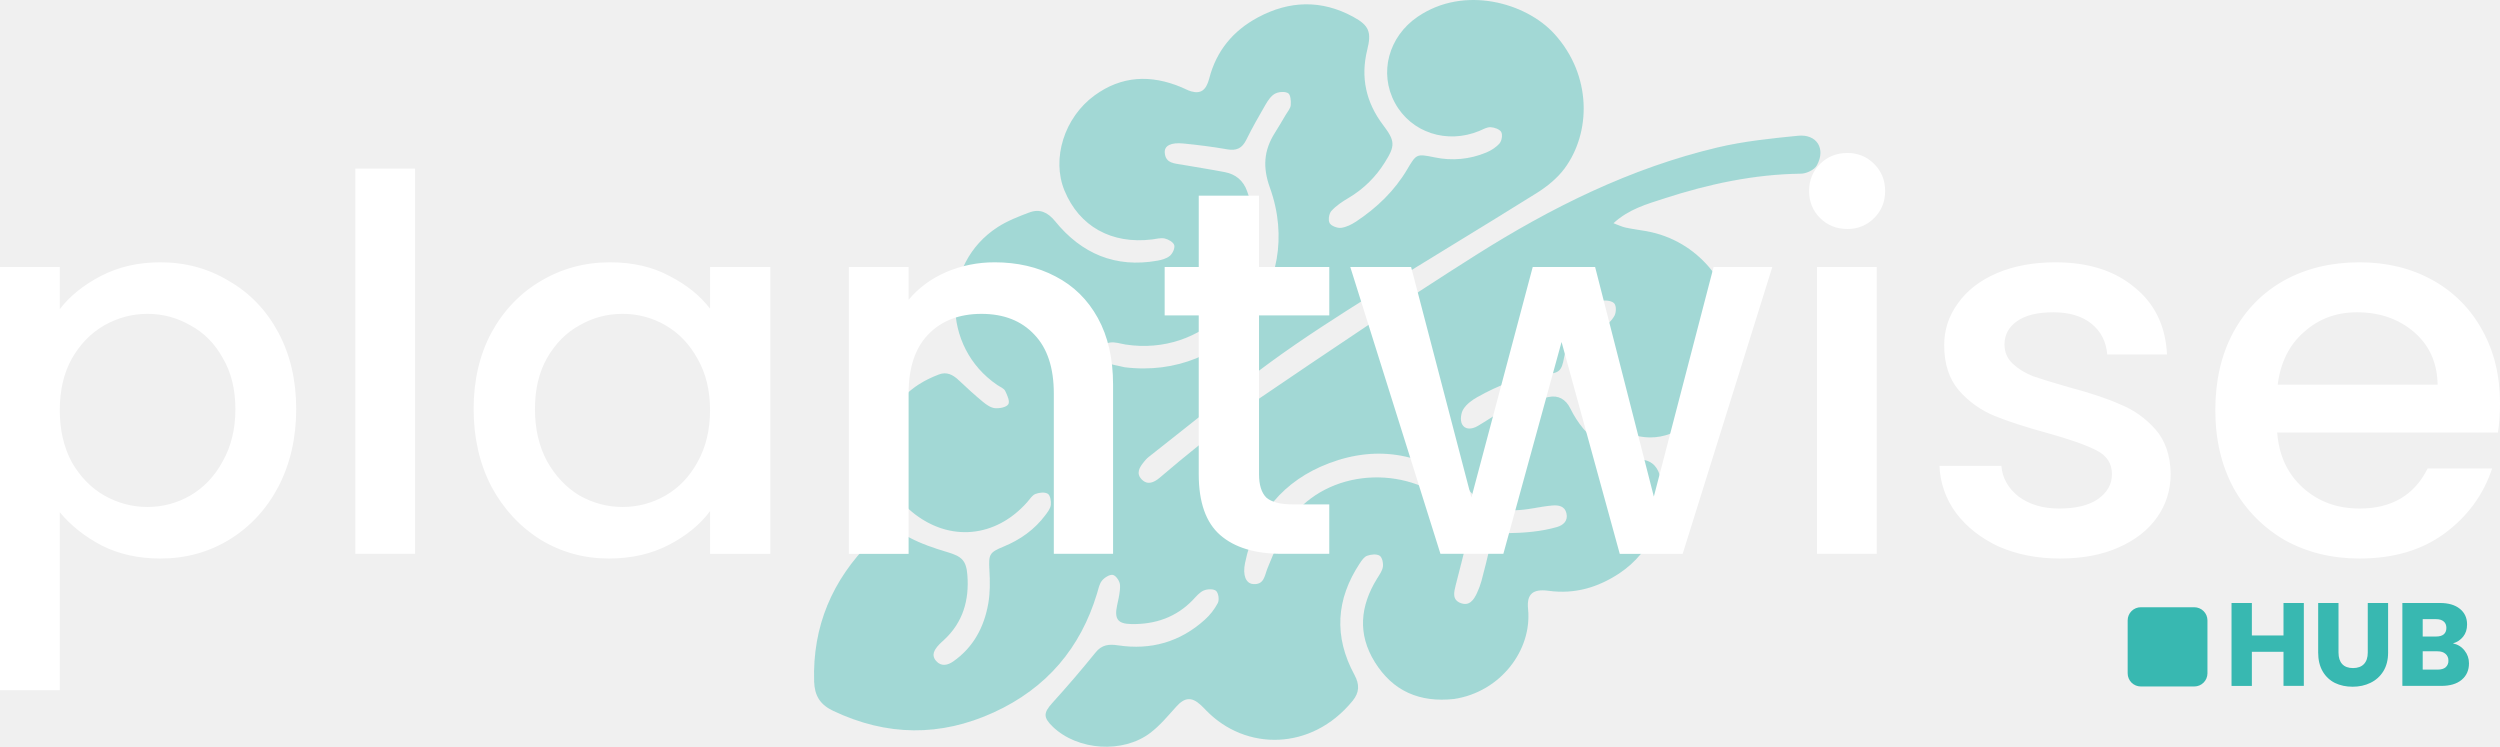
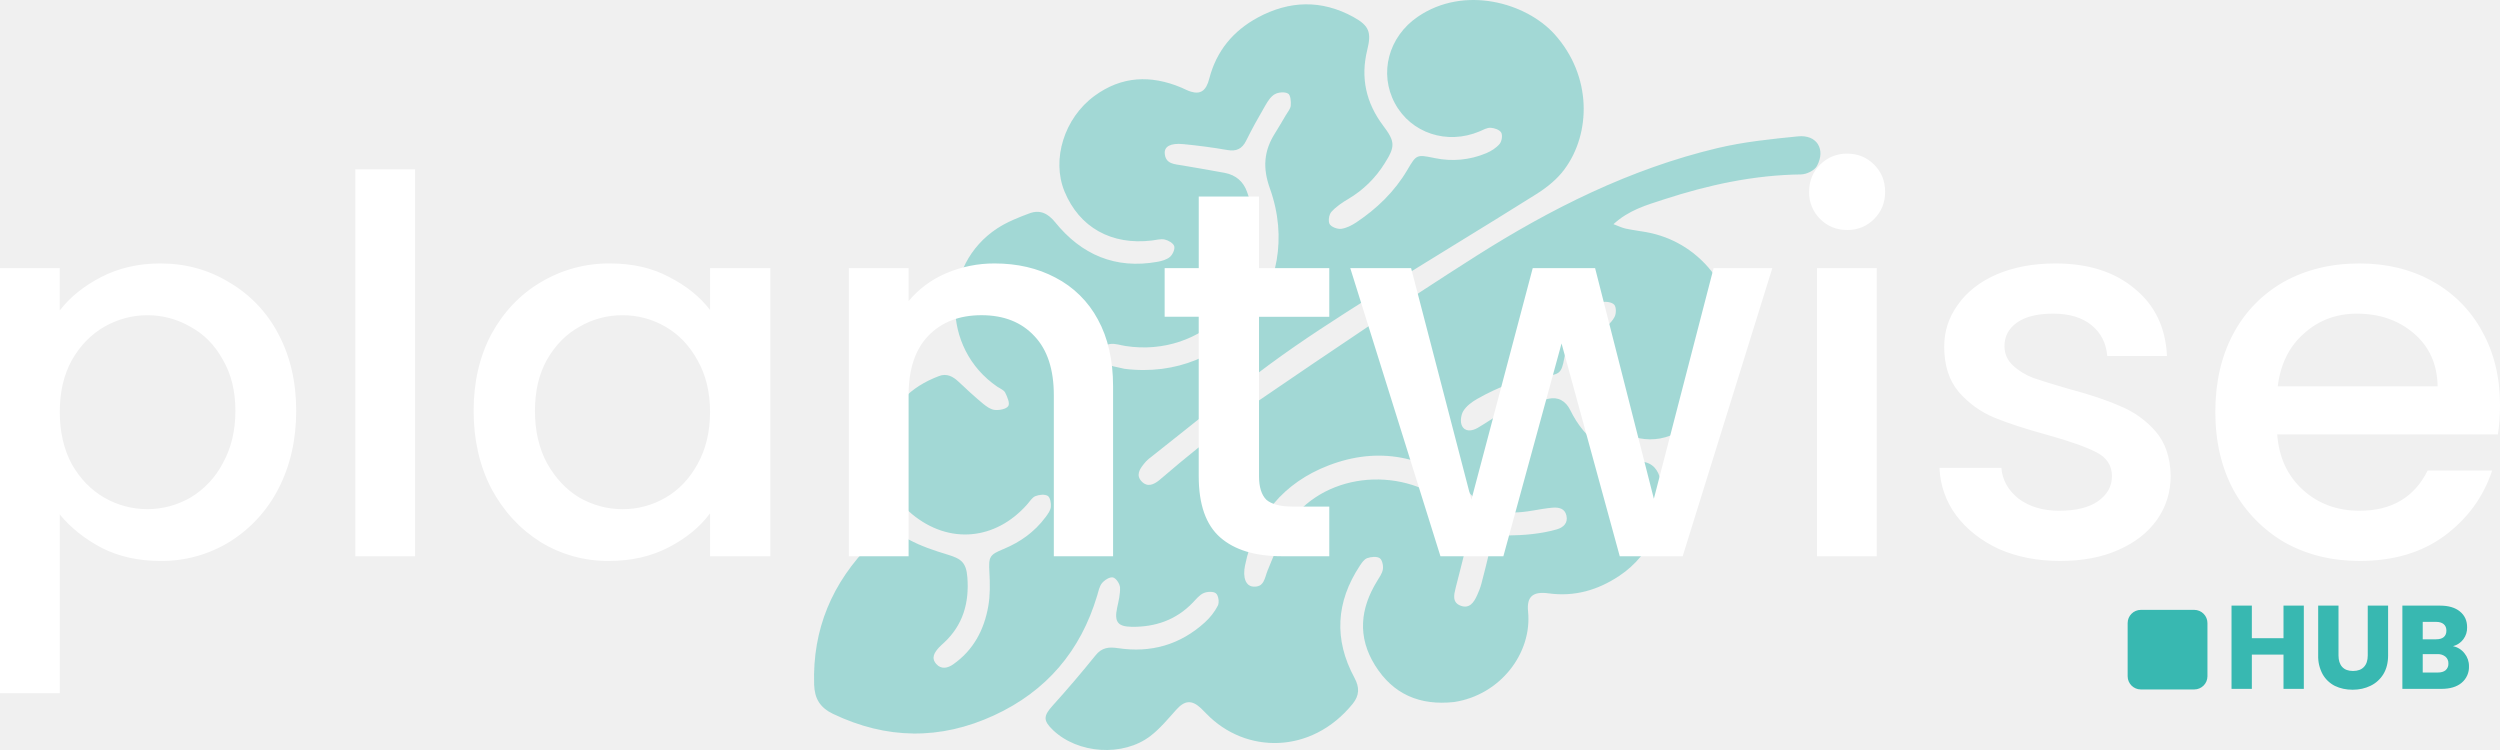
- <svg xmlns="http://www.w3.org/2000/svg" width="154" height="46" fill="none" viewBox="0 0 154 46">
-   <path fill="#38B8B1" fill-opacity=".42" d="M89.567 43.058c-2.111.23-3.758-.476-4.87-2.26-1.081-1.733-.913-3.455.12-5.14.146-.238.33-.485.37-.748.033-.221-.047-.584-.203-.68-.19-.117-.532-.08-.768.005-.185.066-.333.286-.453.467-1.463 2.21-1.608 4.51-.332 6.861.33.607.309 1.096-.11 1.609-2.534 3.104-6.597 3.085-9.01.6-.113-.116-.225-.233-.345-.343-.561-.517-.991-.471-1.499.09-.509.564-1.001 1.163-1.6 1.62-1.694 1.294-4.484 1.094-6.008-.365-.605-.58-.586-.859-.038-1.47a72.584 72.584 0 0 0 2.663-3.108c.396-.495.837-.525 1.395-.442 2.023.303 3.817-.21 5.332-1.575a3.68 3.68 0 0 0 .808-1.036c.099-.193.04-.61-.11-.745-.15-.133-.54-.119-.76-.023-.262.114-.467.373-.675.589-1.03 1.067-2.32 1.503-3.777 1.479-.86-.014-1.06-.322-.882-1.162.088-.412.198-.835.178-1.249-.01-.222-.242-.57-.431-.615-.193-.047-.52.156-.674.343-.17.204-.224.51-.305.78-1.02 3.392-3.123 5.856-6.354 7.338-3.302 1.514-6.603 1.479-9.912-.093-.8-.38-1.14-.935-1.167-1.8-.107-3.407 1.123-6.262 3.504-8.64.894-.892 1.217-.85 2.333-.25.74.397 1.557.673 2.365.914.875.261 1.167.494 1.238 1.406.121 1.544-.265 2.92-1.437 4.002-.104.096-.21.189-.306.292-.276.297-.507.634-.178 1.01.313.357.716.258 1.049.026 1.244-.868 1.906-2.117 2.16-3.572.117-.666.108-1.366.07-2.046-.053-.976-.015-1.093.875-1.458 1.029-.422 1.907-1.048 2.575-1.941.142-.19.31-.408.334-.629.026-.227-.036-.59-.189-.683-.187-.116-.535-.078-.763.014-.204.083-.346.325-.506.505-1.949 2.2-4.81 2.476-7.09.602-1.486-1.221-2.017-2.87-1.68-4.735.344-1.898 1.576-3.073 3.34-3.738.473-.179.858.02 1.209.352.486.459.98.911 1.494 1.337.214.177.484.366.742.39.279.026.703-.053.822-.24.109-.17-.063-.568-.194-.825-.081-.16-.313-.245-.481-.359-3.467-2.35-3.47-7.474.018-9.727.599-.387 1.286-.656 1.96-.907.637-.237 1.133-.009 1.583.544 1.628 2.002 3.716 2.888 6.296 2.429.272-.049.576-.131.775-.302.167-.142.318-.469.265-.655-.052-.18-.357-.356-.58-.408-.242-.057-.519.024-.78.056-2.502.308-4.49-.8-5.401-3.011-.808-1.96-.01-4.502 1.85-5.858 1.671-1.22 3.465-1.292 5.346-.509.205.086.403.198.616.259.572.162.915-.061 1.105-.797.44-1.706 1.472-2.943 2.997-3.76 1.928-1.035 3.904-1.105 5.867-.04.996.54 1.138.952.87 2.032-.421 1.693-.081 3.24.975 4.635.75.99.759 1.279.094 2.325a6.538 6.538 0 0 1-2.227 2.172c-.38.223-.76.478-1.052.798-.148.164-.21.57-.106.749.104.18.476.318.706.29.325-.04.656-.21.935-.395 1.274-.847 2.357-1.886 3.14-3.213.565-.955.57-.96 1.698-.73a5.335 5.335 0 0 0 3.155-.296c.309-.126.621-.323.834-.57.135-.16.195-.528.099-.699-.096-.172-.424-.284-.654-.295-.225-.01-.46.131-.682.224-2.003.837-4.218.108-5.209-1.719-1.006-1.856-.389-4.09 1.4-5.31 2.866-1.954 6.681-.866 8.43 1.066 2.32 2.566 2.252 6.09.604 8.3-.442.59-1.062 1.094-1.695 1.49-3.364 2.108-6.776 4.143-10.137 6.256-2.134 1.341-4.265 2.699-6.296 4.186-2.549 1.868-4.995 3.875-7.483 5.825-.11.086-.203.196-.291.305-.269.33-.497.7-.13 1.075.36.367.75.185 1.084-.088.546-.446 1.072-.916 1.623-1.355 1.48-1.178 2.906-2.44 4.469-3.5 4.436-3.013 8.88-6.017 13.414-8.882 4.617-2.918 9.495-5.348 14.865-6.623 1.623-.386 3.305-.558 4.972-.724 1.154-.115 1.723.792 1.164 1.821-.15.276-.641.512-.98.516-2.909.036-5.704.644-8.445 1.533-1.063.345-2.159.649-3.107 1.518.295.109.517.22.752.27.416.091.84.14 1.259.216 3.26.583 5.206 3.32 5.471 5.868.287 2.76-1.107 5.494-3.974 6.61-1.648.642-3.513-.087-4.54-1.66-1.017-1.557-.88-3.448.339-4.742.261-.278.571-.533.751-.857.112-.203.125-.6-.005-.758-.132-.16-.512-.218-.75-.168-.255.054-.497.258-.7.445-.888.819-1.424 1.832-1.64 3.024-.159.875-.291.985-1.19 1.059-1.508.124-2.865.682-4.159 1.405-.327.183-.665.432-.859.739-.15.239-.209.675-.088.915.192.383.618.326.963.13.63-.359 1.215-.818 1.88-1.087.796-.32 1.648-.52 2.49-.703.598-.131 1.064.14 1.342.704.905 1.836 2.392 2.867 4.409 3.146.689.095 1.004.513 1.151 1.15.489 2.132-.546 4.54-2.533 5.857-1.325.878-2.756 1.3-4.37 1.08-.958-.13-1.353.193-1.26 1.116.257 2.531-1.69 5.117-4.563 5.55ZM79.355 32.081c.2-.225.396-.455.603-.675 2.587-2.743 7.408-2.644 9.944.187.412.46.625.957.493 1.547-.22.979-.484 1.948-.728 2.922-.106.423-.22.891.312 1.088.543.201.81-.204 1.006-.627a4.52 4.52 0 0 0 .272-.735c.185-.7.367-1.402.518-2.11.12-.56.435-.824 1.01-.833.546-.008 1.094-.03 1.635-.093a9.15 9.15 0 0 0 1.483-.285c.39-.112.699-.38.59-.849-.105-.446-.487-.511-.868-.479-.402.035-.802.106-1.2.175-1.552.27-2.992.177-4.027-1.246a.214.214 0 0 0-.044-.041c-2.562-2.076-5.437-2.649-8.488-1.49-2.805 1.065-4.557 3.168-5.171 6.142-.155.752.046 1.267.508 1.3.67.048.694-.517.87-.96.386-.964.812-1.91 1.282-2.938Zm-10.08-9.459c6.379.797 11.127-5.02 8.952-11.058-.454-1.26-.376-2.297.297-3.367.236-.375.46-.756.685-1.137.112-.19.284-.38.301-.582.022-.25-.01-.647-.163-.738-.201-.12-.589-.086-.811.034-.246.134-.432.42-.582.677-.415.711-.821 1.43-1.186 2.168-.255.517-.603.68-1.172.58-.896-.156-1.8-.272-2.706-.36-.769-.074-1.17.136-1.141.564.044.665.604.66 1.077.744.876.153 1.756.289 2.63.457.667.129 1.139.526 1.364 1.171.172.494.368.991.451 1.503.765 4.71-3.197 8.67-7.93 7.946-.32-.05-.652-.17-.958-.125-.256.037-.66.245-.68.417-.028.243.172.622.391.762.31.197.725.228 1.18.344Z" />
-   <path fill="#fff" d="M3.682 19.044c.624-.812 1.474-1.496 2.55-2.052 1.077-.556 2.294-.834 3.65-.834 1.55 0 2.96.385 4.23 1.155 1.292.748 2.304 1.806 3.036 3.174.732 1.369 1.098 2.94 1.098 4.714 0 1.775-.366 3.367-1.098 4.779-.732 1.39-1.744 2.48-3.035 3.27-1.27.77-2.68 1.155-4.231 1.155-1.356 0-2.562-.267-3.617-.802-1.055-.556-1.916-1.24-2.583-2.052v10.967H0V16.447h3.682v2.597ZM14.5 25.201c0-1.218-.258-2.266-.775-3.142-.495-.898-1.163-1.572-2.002-2.02a5.225 5.225 0 0 0-2.648-.706c-.926 0-1.809.235-2.648.706-.819.47-1.486 1.154-2.003 2.052-.495.898-.742 1.956-.742 3.174 0 1.22.247 2.288.742 3.207.517.898 1.184 1.582 2.003 2.053.84.47 1.722.705 2.648.705.947 0 1.83-.235 2.648-.705.84-.492 1.507-1.197 2.002-2.117.517-.92.775-1.988.775-3.207Zm11.068-14.815v23.73h-3.681v-23.73h3.681Zm3.607 14.815c0-1.774.366-3.345 1.098-4.714.753-1.368 1.765-2.426 3.035-3.174 1.292-.77 2.713-1.155 4.263-1.155 1.4 0 2.616.278 3.65.834 1.054.534 1.894 1.208 2.518 2.02v-2.565h3.714v17.67H43.74v-2.63c-.624.834-1.474 1.528-2.55 2.084-1.077.556-2.304.834-3.682.834-1.529 0-2.928-.385-4.199-1.154-1.27-.792-2.282-1.882-3.035-3.271-.732-1.412-1.098-3.004-1.098-4.779Zm14.564.064c0-1.218-.258-2.276-.775-3.174-.495-.898-1.151-1.582-1.97-2.053a5.224 5.224 0 0 0-2.648-.705c-.947 0-1.83.235-2.648.706-.818.448-1.485 1.122-2.002 2.02-.495.876-.743 1.924-.743 3.142 0 1.219.248 2.288.743 3.207.517.92 1.184 1.625 2.002 2.117.84.47 1.722.705 2.648.705.948 0 1.83-.235 2.648-.705.819-.47 1.475-1.155 1.97-2.053.517-.919.775-1.988.775-3.207Zm17.528-9.107c1.399 0 2.648.289 3.746.866 1.12.577 1.991 1.432 2.615 2.566.625 1.133.937 2.5.937 4.104v10.422h-3.65V24.24c0-1.582-.398-2.79-1.194-3.623-.797-.855-1.884-1.283-3.262-1.283-1.378 0-2.476.428-3.294 1.283-.797.834-1.195 2.041-1.195 3.623v9.877h-3.68v-17.67h3.681v2.021c.603-.727 1.367-1.293 2.293-1.7a7.54 7.54 0 0 1 3.004-.609Zm16.289 3.272v9.78c0 .663.15 1.144.452 1.443.323.278.861.417 1.615.417h2.26v3.046h-2.906c-1.658 0-2.928-.385-3.81-1.154-.883-.77-1.325-2.02-1.325-3.752v-9.78h-2.099v-2.983h2.1v-4.393h3.713v4.393h4.328v2.982h-4.328Zm31.618-2.983-5.522 17.67h-3.875l-3.585-13.052-3.585 13.051h-3.875l-5.555-17.67h3.747l3.713 14.207 3.779-14.206h3.843l3.617 14.142 3.681-14.142h3.617Zm4.625-2.341c-.668 0-1.228-.224-1.68-.674-.452-.448-.678-1.004-.678-1.667s.226-1.219.678-1.668c.452-.448 1.012-.673 1.68-.673a2.25 2.25 0 0 1 1.647.673c.452.45.678 1.005.678 1.668s-.226 1.219-.678 1.667a2.25 2.25 0 0 1-1.647.674Zm1.808 2.34v17.67h-3.681v-17.67h3.681Zm11.292 17.959c-1.399 0-2.658-.246-3.778-.738-1.098-.513-1.97-1.197-2.616-2.052a5.168 5.168 0 0 1-1.033-2.918h3.811c.064.748.419 1.379 1.065 1.892.668.492 1.497.737 2.487.737 1.033 0 1.83-.192 2.39-.577.581-.406.872-.92.872-1.54 0-.662-.323-1.154-.969-1.474-.625-.32-1.626-.674-3.004-1.058-1.334-.364-2.422-.717-3.261-1.059a5.848 5.848 0 0 1-2.196-1.571c-.603-.706-.905-1.636-.905-2.79 0-.94.28-1.796.84-2.565.56-.791 1.356-1.411 2.39-1.86 1.055-.45 2.26-.674 3.617-.674 2.024 0 3.649.513 4.876 1.54 1.249 1.004 1.916 2.383 2.002 4.136h-3.681c-.065-.79-.388-1.421-.969-1.892-.581-.47-1.367-.705-2.357-.705-.969 0-1.712.182-2.229.545-.516.363-.775.844-.775 1.443 0 .47.172.866.517 1.186.344.321.764.578 1.259.77.496.171 1.228.396 2.196.674 1.292.342 2.347.694 3.165 1.058.84.342 1.561.855 2.164 1.54.603.683.915 1.592.937 2.725 0 1.005-.28 1.902-.84 2.694-.56.79-1.356 1.41-2.39 1.86-1.012.448-2.207.673-3.585.673ZM154 24.849c0 .662-.043 1.261-.129 1.796h-13.596c.108 1.41.635 2.544 1.582 3.399.948.855 2.11 1.282 3.488 1.282 1.981 0 3.38-.823 4.198-2.469h3.973c-.539 1.625-1.518 2.961-2.939 4.009-1.4 1.026-3.143 1.539-5.232 1.539-1.701 0-3.229-.374-4.586-1.123a8.419 8.419 0 0 1-3.164-3.206c-.754-1.39-1.131-2.993-1.131-4.81 0-1.818.366-3.41 1.098-4.779.754-1.39 1.798-2.458 3.133-3.206 1.356-.749 2.906-1.123 4.65-1.123 1.679 0 3.176.364 4.489 1.09a7.705 7.705 0 0 1 3.068 3.08c.732 1.303 1.098 2.81 1.098 4.52Zm-3.843-1.155c-.022-1.347-.506-2.426-1.453-3.239-.948-.812-2.121-1.218-3.52-1.218-1.271 0-2.358.406-3.262 1.218-.904.791-1.442 1.871-1.615 3.24h9.85Z" />
-   <path fill="#38B8B1" d="M141.916 37.144v5.107h-1.253V40.15h-1.948v2.102h-1.253v-5.107h1.253v2h1.948v-2h1.253Zm2.136 0V40.2c0 .305.075.54.227.706.151.164.373.247.666.247.293 0 .518-.083.674-.247.157-.165.235-.4.235-.706v-3.056h1.253v3.049c0 .456-.098.841-.293 1.156-.196.316-.46.553-.792.713-.327.16-.693.24-1.099.24-.405 0-.769-.077-1.091-.232a1.805 1.805 0 0 1-.755-.713c-.186-.32-.278-.709-.278-1.164v-3.049h1.253Zm7.048 2.488c.298.063.537.211.718.444.181.228.271.49.271.786 0 .427-.151.766-.454 1.018-.298.248-.716.371-1.253.371h-2.396v-5.107h2.316c.522 0 .93.12 1.223.357.298.237.447.56.447.967 0 .301-.081.55-.242.75a1.21 1.21 0 0 1-.63.414Zm-1.861-.422h.821c.205 0 .361-.043.469-.13.112-.093.168-.226.168-.4 0-.175-.056-.309-.168-.4-.108-.093-.264-.14-.469-.14h-.821v1.07Zm.923 2.038c.21 0 .372-.047.484-.139a.509.509 0 0 0 .176-.415.52.52 0 0 0-.183-.421c-.118-.102-.281-.153-.491-.153h-.909v1.128h.923Zm-19.098-3.033a.81.81 0 0 1 .814-.809h3.287c.449 0 .814.362.814.809v3.263a.812.812 0 0 1-.814.809h-3.287a.81.81 0 0 1-.814-.809v-3.263Z" />
+ <svg xmlns="http://www.w3.org/2000/svg" width="100" height="30" fill="none" viewBox="0 0 100 30">
+   <path fill="#38B8B1" fill-opacity=".42" d="M58.16 28.081c-1.37.15-2.44-.31-3.162-1.473-.702-1.13-.593-2.254.078-3.352.094-.156.214-.317.24-.489.022-.144-.03-.38-.132-.443-.122-.076-.345-.052-.498.003-.12.043-.216.187-.294.305-.95 1.441-1.045 2.941-.216 4.475.214.395.2.714-.071 1.049-1.646 2.024-4.284 2.011-5.85.391-.074-.076-.147-.152-.225-.224-.365-.337-.644-.307-.974.06-.33.366-.65.758-1.038 1.056-1.1.844-2.912.713-3.902-.239-.392-.377-.38-.56-.025-.958a47.364 47.364 0 0 0 1.73-2.027c.257-.323.543-.343.905-.288 1.315.197 2.48-.137 3.463-1.027.21-.19.398-.425.525-.676.064-.126.026-.398-.072-.486-.098-.087-.351-.078-.494-.015-.17.074-.302.243-.438.384-.669.696-1.506.98-2.452.965-.559-.01-.689-.21-.573-.758.057-.27.128-.545.116-.815-.007-.145-.157-.371-.28-.401-.126-.03-.337.102-.438.224-.11.133-.146.332-.198.508-.662 2.212-2.028 3.82-4.126 4.786-2.144.988-4.288.965-6.436-.06-.52-.249-.74-.61-.758-1.174-.07-2.223.73-4.084 2.275-5.635.58-.582.79-.554 1.515-.163.48.259 1.011.438 1.536.596.568.17.758.322.804.917.078 1.006-.172 1.904-.933 2.61-.068.062-.137.123-.2.19-.178.194-.328.414-.114.659.203.233.464.168.68.017.809-.566 1.239-1.38 1.404-2.33.075-.434.069-.89.045-1.334-.035-.637-.01-.713.568-.95.668-.276 1.238-.684 1.672-1.267.092-.124.2-.266.217-.41.017-.148-.024-.384-.123-.446-.121-.075-.347-.05-.495.01-.133.054-.225.212-.329.33-1.265 1.434-3.123 1.614-4.603.392-.966-.797-1.31-1.873-1.091-3.088.222-1.238 1.023-2.005 2.167-2.438.308-.117.558.013.786.23.316.298.636.594.97.871.14.116.314.24.482.255.181.016.457-.035.534-.157.07-.111-.041-.37-.126-.538-.053-.104-.204-.16-.313-.234-2.25-1.533-2.253-4.875.012-6.344.39-.252.835-.428 1.273-.591.413-.155.736-.006 1.028.355 1.057 1.305 2.413 1.883 4.088 1.584.177-.032.374-.086.504-.197.108-.093.206-.306.171-.427-.033-.119-.231-.233-.376-.267-.157-.037-.337.016-.506.037-1.626.2-2.916-.521-3.508-1.964-.525-1.278-.006-2.936 1.201-3.82 1.086-.796 2.25-.843 3.472-.332.133.056.262.13.4.168.371.106.594-.04.717-.52.286-1.112.957-1.918 1.947-2.452 1.251-.674 2.535-.72 3.81-.025.646.352.738.62.564 1.325-.273 1.104-.052 2.112.634 3.023.486.646.492.834.06 1.516a4.255 4.255 0 0 1-1.446 1.417c-.246.145-.494.311-.683.52-.096.107-.136.371-.069.488.068.118.31.208.46.19.21-.027.425-.137.606-.258.827-.552 1.53-1.23 2.04-2.095.366-.623.37-.627 1.102-.476a3.45 3.45 0 0 0 2.048-.193c.2-.083.404-.211.541-.373.089-.103.127-.344.065-.455-.063-.112-.275-.185-.425-.192-.145-.007-.298.085-.443.146-1.3.546-2.739.07-3.382-1.121-.653-1.21-.253-2.668.91-3.464 1.86-1.274 4.338-.564 5.473.696 1.507 1.673 1.463 3.972.392 5.412-.286.386-.69.714-1.1.973-2.185 1.375-4.4 2.701-6.583 4.08-1.385.874-2.77 1.76-4.088 2.73-1.655 1.217-3.243 2.527-4.859 3.798a1.239 1.239 0 0 0-.19.2c-.174.214-.322.456-.084.7.235.24.487.121.705-.057.354-.291.695-.598 1.053-.884.962-.768 1.887-1.59 2.902-2.282 2.88-1.965 5.767-3.925 8.71-5.793 2.999-1.903 6.166-3.488 9.653-4.32 1.054-.251 2.147-.363 3.229-.471.749-.076 1.119.516.756 1.187-.098.18-.417.334-.637.336-1.889.024-3.704.42-5.484 1-.69.225-1.401.423-2.017.99.192.071.336.144.489.177.27.059.545.091.817.14 2.117.38 3.38 2.165 3.552 3.827.187 1.8-.718 3.583-2.58 4.311-1.07.419-2.281-.056-2.948-1.082-.66-1.016-.572-2.25.22-3.093.17-.181.37-.347.488-.56.073-.131.08-.39-.004-.493-.085-.105-.332-.143-.486-.11-.166.036-.324.168-.455.29a3.446 3.446 0 0 0-1.065 1.973c-.103.57-.19.642-.773.69-.979.08-1.86.445-2.7.916-.213.12-.432.282-.558.482-.098.156-.136.44-.057.597.124.25.4.213.625.085.409-.234.789-.534 1.221-.709.517-.209 1.07-.339 1.617-.459.388-.085.69.091.871.46.588 1.197 1.553 1.87 2.863 2.052.448.062.652.334.747.75.318 1.39-.354 2.96-1.645 3.82-.86.572-1.789.847-2.837.703-.622-.085-.879.126-.818.728.167 1.651-1.097 3.338-2.963 3.62Zm-6.63-7.158c.13-.147.256-.298.39-.44 1.68-1.79 4.811-1.725 6.458.121.267.3.406.624.32 1.009-.143.639-.314 1.27-.473 1.906-.069.276-.142.581.203.71.352.13.526-.134.653-.41.071-.154.134-.315.177-.48.12-.456.238-.913.336-1.375.078-.365.282-.538.656-.543.354-.005.71-.02 1.062-.06.324-.039.65-.096.963-.187.252-.073.453-.248.382-.553-.068-.292-.315-.334-.563-.313-.261.023-.52.07-.779.114-1.008.176-1.943.116-2.615-.812a.124.124 0 0 0-.029-.027c-1.663-1.354-3.53-1.728-5.511-.972-1.822.695-2.96 2.066-3.358 4.005-.101.491.03.827.33.848.435.032.45-.337.565-.626.25-.628.527-1.245.832-1.915Zm-6.547-6.17c4.143.52 7.226-3.273 5.814-7.211-.295-.822-.244-1.498.193-2.196.153-.244.299-.493.445-.742.072-.124.184-.248.195-.38.014-.163-.007-.421-.106-.48-.13-.078-.382-.057-.527.022-.16.087-.28.274-.377.441-.27.464-.534.933-.77 1.414-.166.337-.392.443-.762.379a23.262 23.262 0 0 0-1.757-.235c-.499-.049-.76.088-.741.368.029.433.392.43.7.484.569.1 1.14.189 1.707.299.434.084.74.343.886.763.112.323.24.647.293.98.496 3.073-2.076 5.655-5.15 5.182-.208-.031-.423-.11-.621-.081-.167.024-.429.16-.442.272-.018.159.112.406.254.497.201.128.47.149.766.225Z" />
+   <path fill="#fff" d="M2.39 12.42c.406-.53.958-.976 1.657-1.338.7-.363 1.49-.544 2.37-.544 1.006 0 1.922.251 2.747.753a5.126 5.126 0 0 1 1.971 2.07c.476.893.713 1.917.713 3.075 0 1.157-.238 2.196-.713 3.116a5.386 5.386 0 0 1-1.971 2.133 5.182 5.182 0 0 1-2.747.753c-.88 0-1.664-.174-2.349-.523-.685-.362-1.244-.808-1.677-1.338v7.152H0V10.726h2.39v1.694Zm7.026 4.016c0-.795-.168-1.478-.504-2.05-.321-.585-.755-1.025-1.3-1.317a3.38 3.38 0 0 0-1.72-.46c-.6 0-1.174.153-1.719.46-.531.306-.965.752-1.3 1.338-.322.586-.482 1.276-.482 2.07 0 .795.16 1.492.482 2.092.335.585.769 1.032 1.3 1.338a3.452 3.452 0 0 0 3.44 0 3.45 3.45 0 0 0 1.3-1.38c.335-.6.503-1.297.503-2.091Zm7.187-9.662V22.25h-2.39V6.774h2.39Zm2.342 9.662c0-1.158.237-2.182.713-3.075.489-.892 1.146-1.582 1.97-2.07a5.29 5.29 0 0 1 2.769-.753c.909 0 1.698.181 2.37.544.684.348 1.23.787 1.635 1.317v-1.673h2.412V22.25h-2.412v-1.715c-.405.544-.957.997-1.657 1.36-.698.362-1.495.543-2.39.543a5.144 5.144 0 0 1-2.726-.753c-.825-.516-1.482-1.227-1.971-2.133-.476-.92-.713-1.96-.713-3.116Zm9.457.041c0-.794-.168-1.484-.503-2.07-.322-.585-.748-1.032-1.28-1.338a3.38 3.38 0 0 0-1.719-.46 3.38 3.38 0 0 0-1.72.46c-.53.292-.964.732-1.3 1.317-.321.572-.482 1.255-.482 2.05 0 .794.16 1.492.482 2.091.336.6.77 1.06 1.3 1.38.546.307 1.119.46 1.72.46a3.38 3.38 0 0 0 1.72-.46c.53-.306.957-.753 1.279-1.338.335-.6.503-1.297.503-2.091Zm11.381-5.939c.91 0 1.72.188 2.433.565a4.006 4.006 0 0 1 1.698 1.673c.406.739.609 1.631.609 2.677v6.797h-2.37v-6.442c0-1.031-.259-1.82-.776-2.363-.517-.558-1.223-.837-2.118-.837-.895 0-1.608.28-2.139.837-.517.544-.776 1.332-.776 2.363v6.442h-2.39V10.726h2.39v1.318a3.973 3.973 0 0 1 1.49-1.109 4.879 4.879 0 0 1 1.95-.397Zm10.578 2.133v6.379c0 .432.098.746.294.941.21.181.559.272 1.048.272h1.468v1.987h-1.887c-1.077 0-1.901-.251-2.475-.753-.573-.502-.86-1.318-.86-2.447v-6.38h-1.363v-1.945h1.364V7.861h2.411v2.865h2.81v1.945h-2.81Zm20.531-1.945L67.307 22.25H64.79l-2.328-8.512-2.327 8.512h-2.517l-3.607-11.524h2.433l2.411 9.265 2.454-9.265h2.495l2.35 9.223 2.39-9.223h2.348ZM73.895 9.2c-.433 0-.797-.147-1.09-.44a1.475 1.475 0 0 1-.44-1.087c0-.432.146-.795.44-1.088a1.485 1.485 0 0 1 1.09-.439c.42 0 .776.147 1.07.44.293.292.44.655.44 1.087 0 .432-.147.795-.44 1.087-.294.293-.65.44-1.07.44Zm1.175 1.526V22.25h-2.391V10.726h2.39Zm7.332 11.712c-.909 0-1.726-.16-2.453-.481-.713-.335-1.28-.78-1.699-1.338a3.381 3.381 0 0 1-.67-1.904h2.474c.041.488.272.9.692 1.234.433.32.971.481 1.614.481.671 0 1.189-.125 1.552-.376.378-.265.566-.6.566-1.004 0-.432-.21-.753-.629-.962-.405-.21-1.055-.44-1.95-.69-.867-.237-1.573-.467-2.118-.69a3.801 3.801 0 0 1-1.426-1.025c-.392-.46-.587-1.067-.587-1.82 0-.613.182-1.17.545-1.673.364-.516.88-.92 1.552-1.213.685-.293 1.468-.439 2.349-.439 1.314 0 2.37.335 3.166 1.004.81.655 1.244 1.555 1.3 2.698h-2.39c-.042-.516-.252-.927-.63-1.234-.377-.307-.887-.46-1.53-.46-.63 0-1.112.118-1.447.355-.336.237-.504.551-.504.941 0 .307.112.565.336.774.224.21.496.377.818.502.321.112.797.258 1.426.44.838.222 1.524.453 2.055.69a3.72 3.72 0 0 1 1.405 1.003c.391.447.594 1.04.608 1.778 0 .655-.182 1.24-.545 1.757-.364.516-.881.92-1.552 1.213-.657.293-1.433.439-2.328.439ZM100 16.206c0 .432-.028.822-.084 1.17h-8.828c.07.921.412 1.66 1.027 2.218.615.557 1.37.836 2.265.836 1.286 0 2.195-.537 2.726-1.61h2.58c-.35 1.06-.986 1.93-1.909 2.614-.909.67-2.04 1.004-3.397 1.004-1.104 0-2.097-.244-2.978-.732a5.477 5.477 0 0 1-2.055-2.091c-.49-.907-.734-1.952-.734-3.137 0-1.186.238-2.224.713-3.117a5.151 5.151 0 0 1 2.034-2.091c.881-.488 1.888-.732 3.02-.732 1.09 0 2.062.237 2.915.711a5.013 5.013 0 0 1 1.992 2.008c.475.85.713 1.833.713 2.949Zm-2.495-.753c-.014-.879-.329-1.583-.944-2.112-.615-.53-1.377-.795-2.286-.795-.825 0-1.53.265-2.118.795-.587.515-.936 1.22-1.048 2.112h6.396Z" />
+   <path fill="#38B8B1" d="M92.153 24.224v3.331h-.813v-1.37h-1.266v1.37h-.813v-3.33h.813v1.304h1.266v-1.305h.813Zm1.387 0v1.993c0 .2.05.353.147.46.099.108.243.162.433.162s.337-.054.438-.162c.101-.107.152-.26.152-.46v-1.992h.814v1.987c0 .298-.064.55-.19.755a1.22 1.22 0 0 1-.514.465c-.213.104-.45.157-.714.157-.263 0-.5-.051-.709-.152a1.174 1.174 0 0 1-.49-.465 1.495 1.495 0 0 1-.18-.76v-1.988h.813Zm4.577 1.623a.773.773 0 0 1 .466.29.8.8 0 0 1 .176.512.82.82 0 0 1-.295.664c-.193.162-.464.242-.813.242h-1.556v-3.33H97.6c.339 0 .604.077.794.232.193.155.29.365.29.631a.753.753 0 0 1-.566.76Zm-1.208-.275h.532c.134 0 .235-.028.305-.085.073-.06.11-.147.11-.261 0-.114-.037-.201-.11-.261-.07-.06-.171-.09-.304-.09h-.533v.697Zm.6 1.329c.135 0 .24-.03.313-.09a.332.332 0 0 0 .114-.271.34.34 0 0 0-.119-.275.47.47 0 0 0-.318-.1h-.59v.736h.6Zm-12.403-1.978c0-.291.237-.528.529-.528h2.134c.292 0 .529.236.529.528v2.128a.528.528 0 0 1-.529.527h-2.134a.528.528 0 0 1-.529-.527v-2.128Z" />
</svg>
